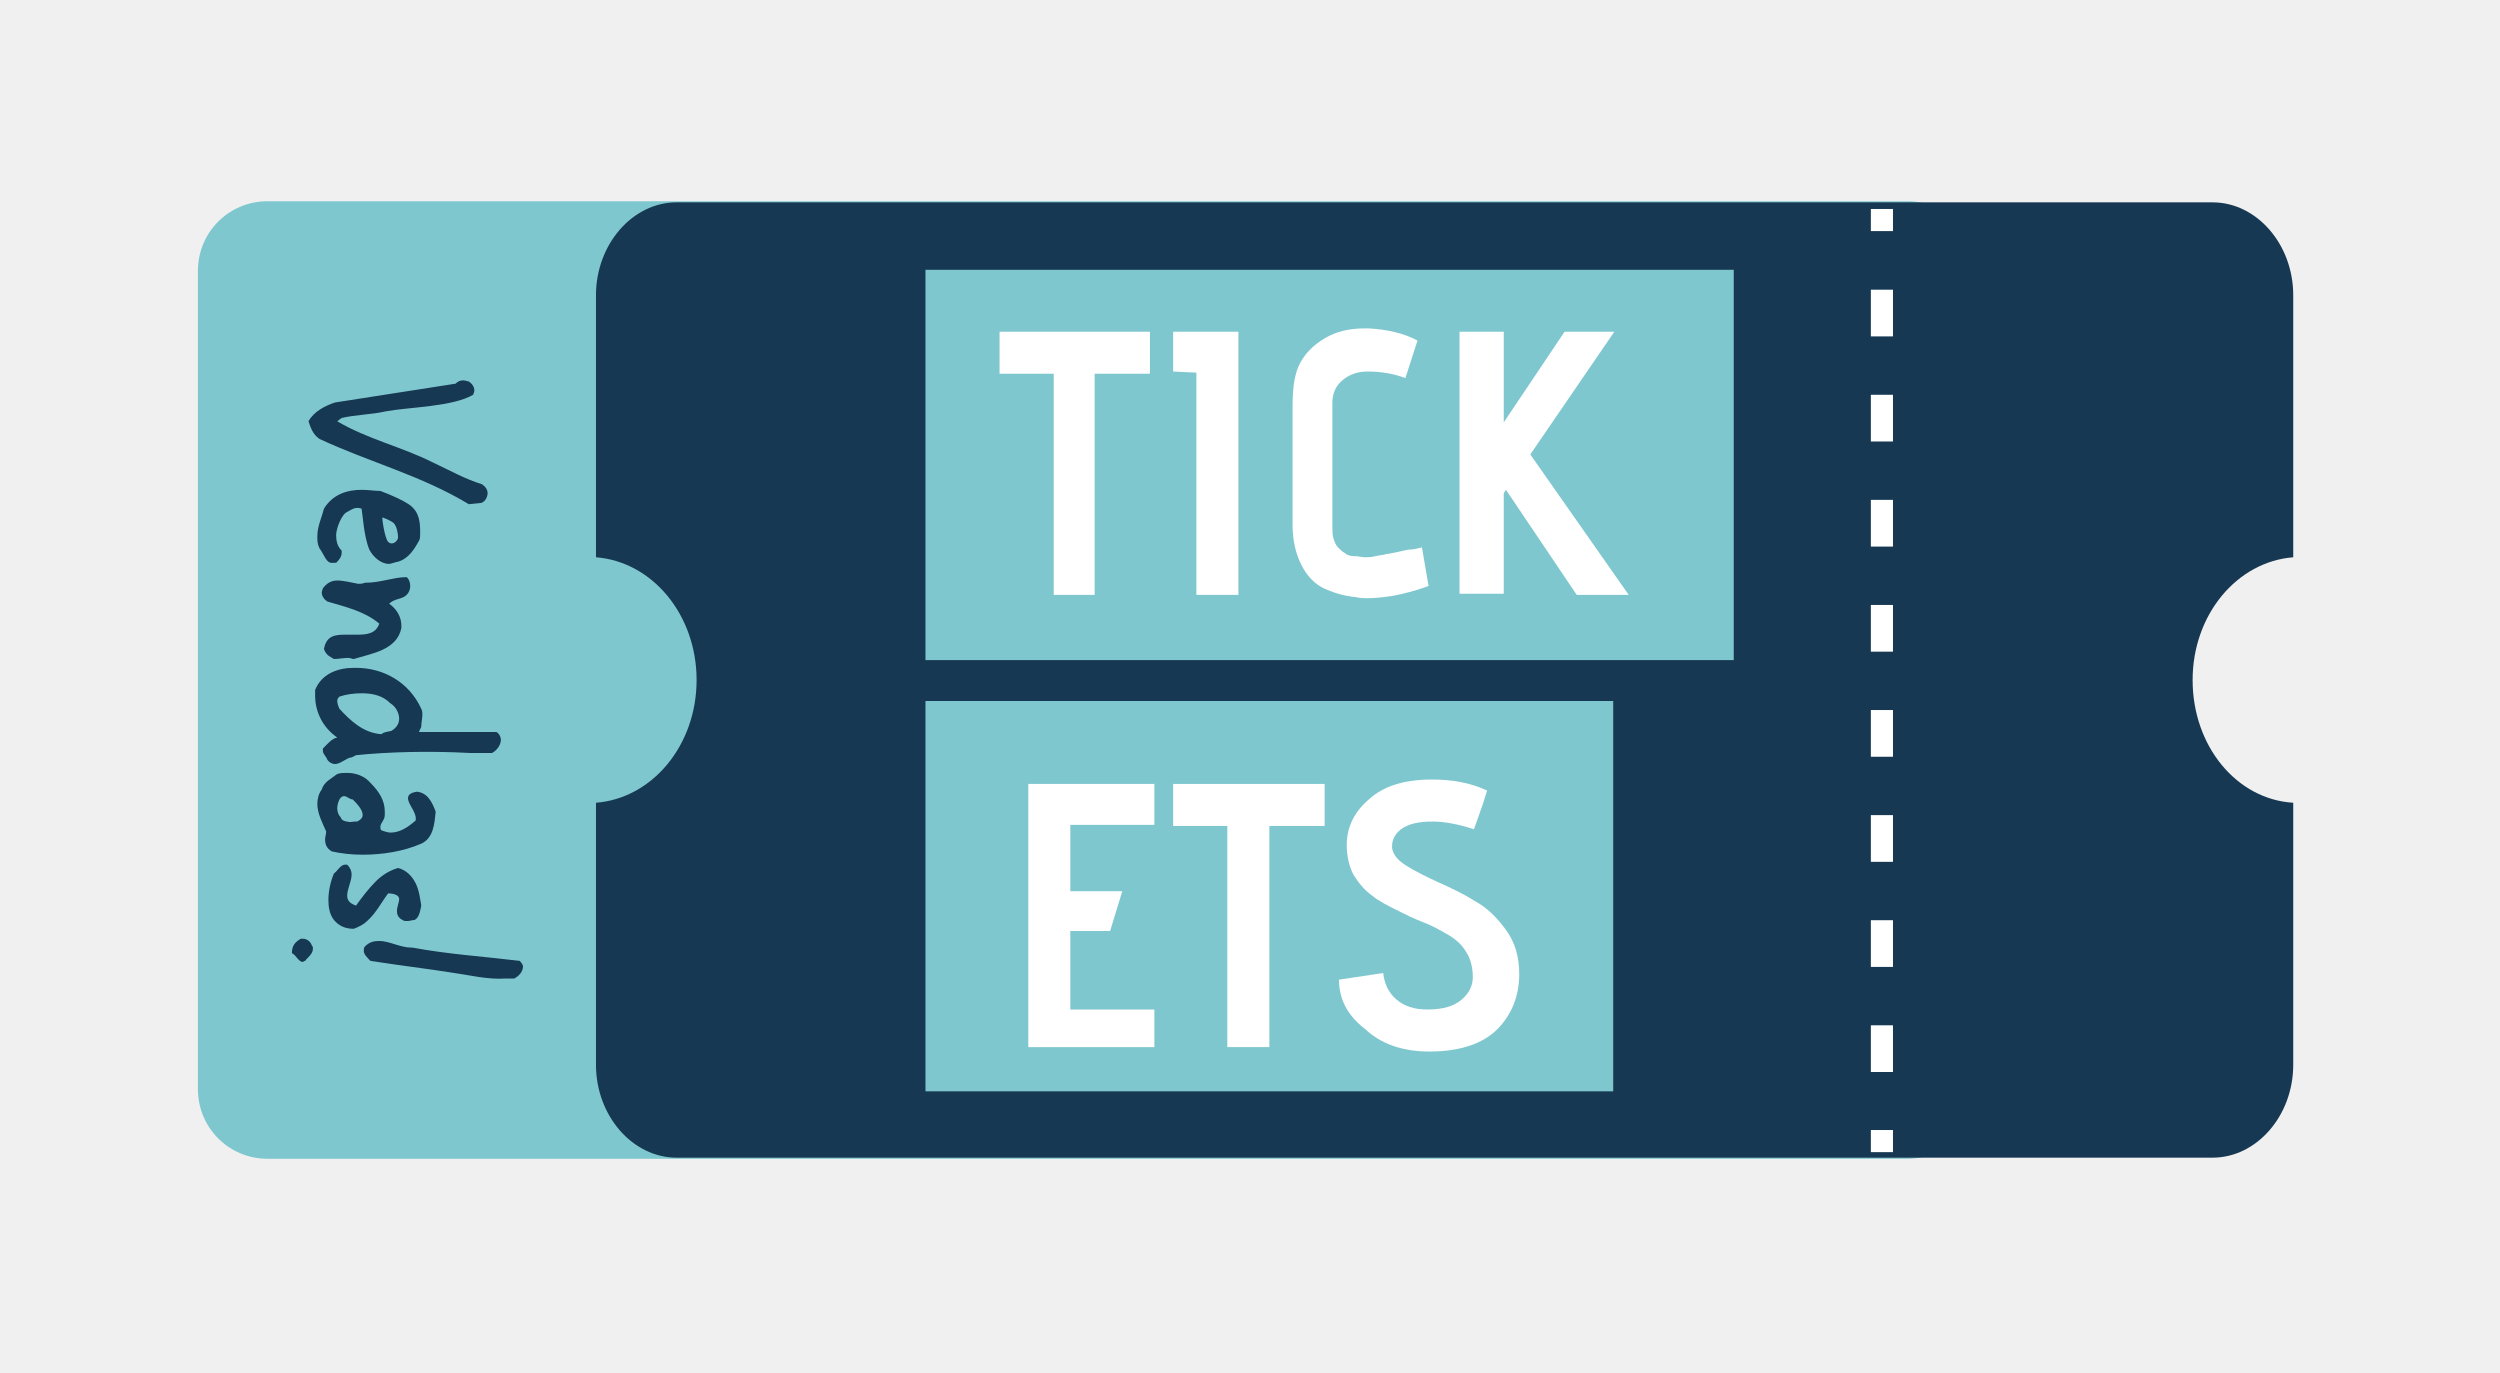
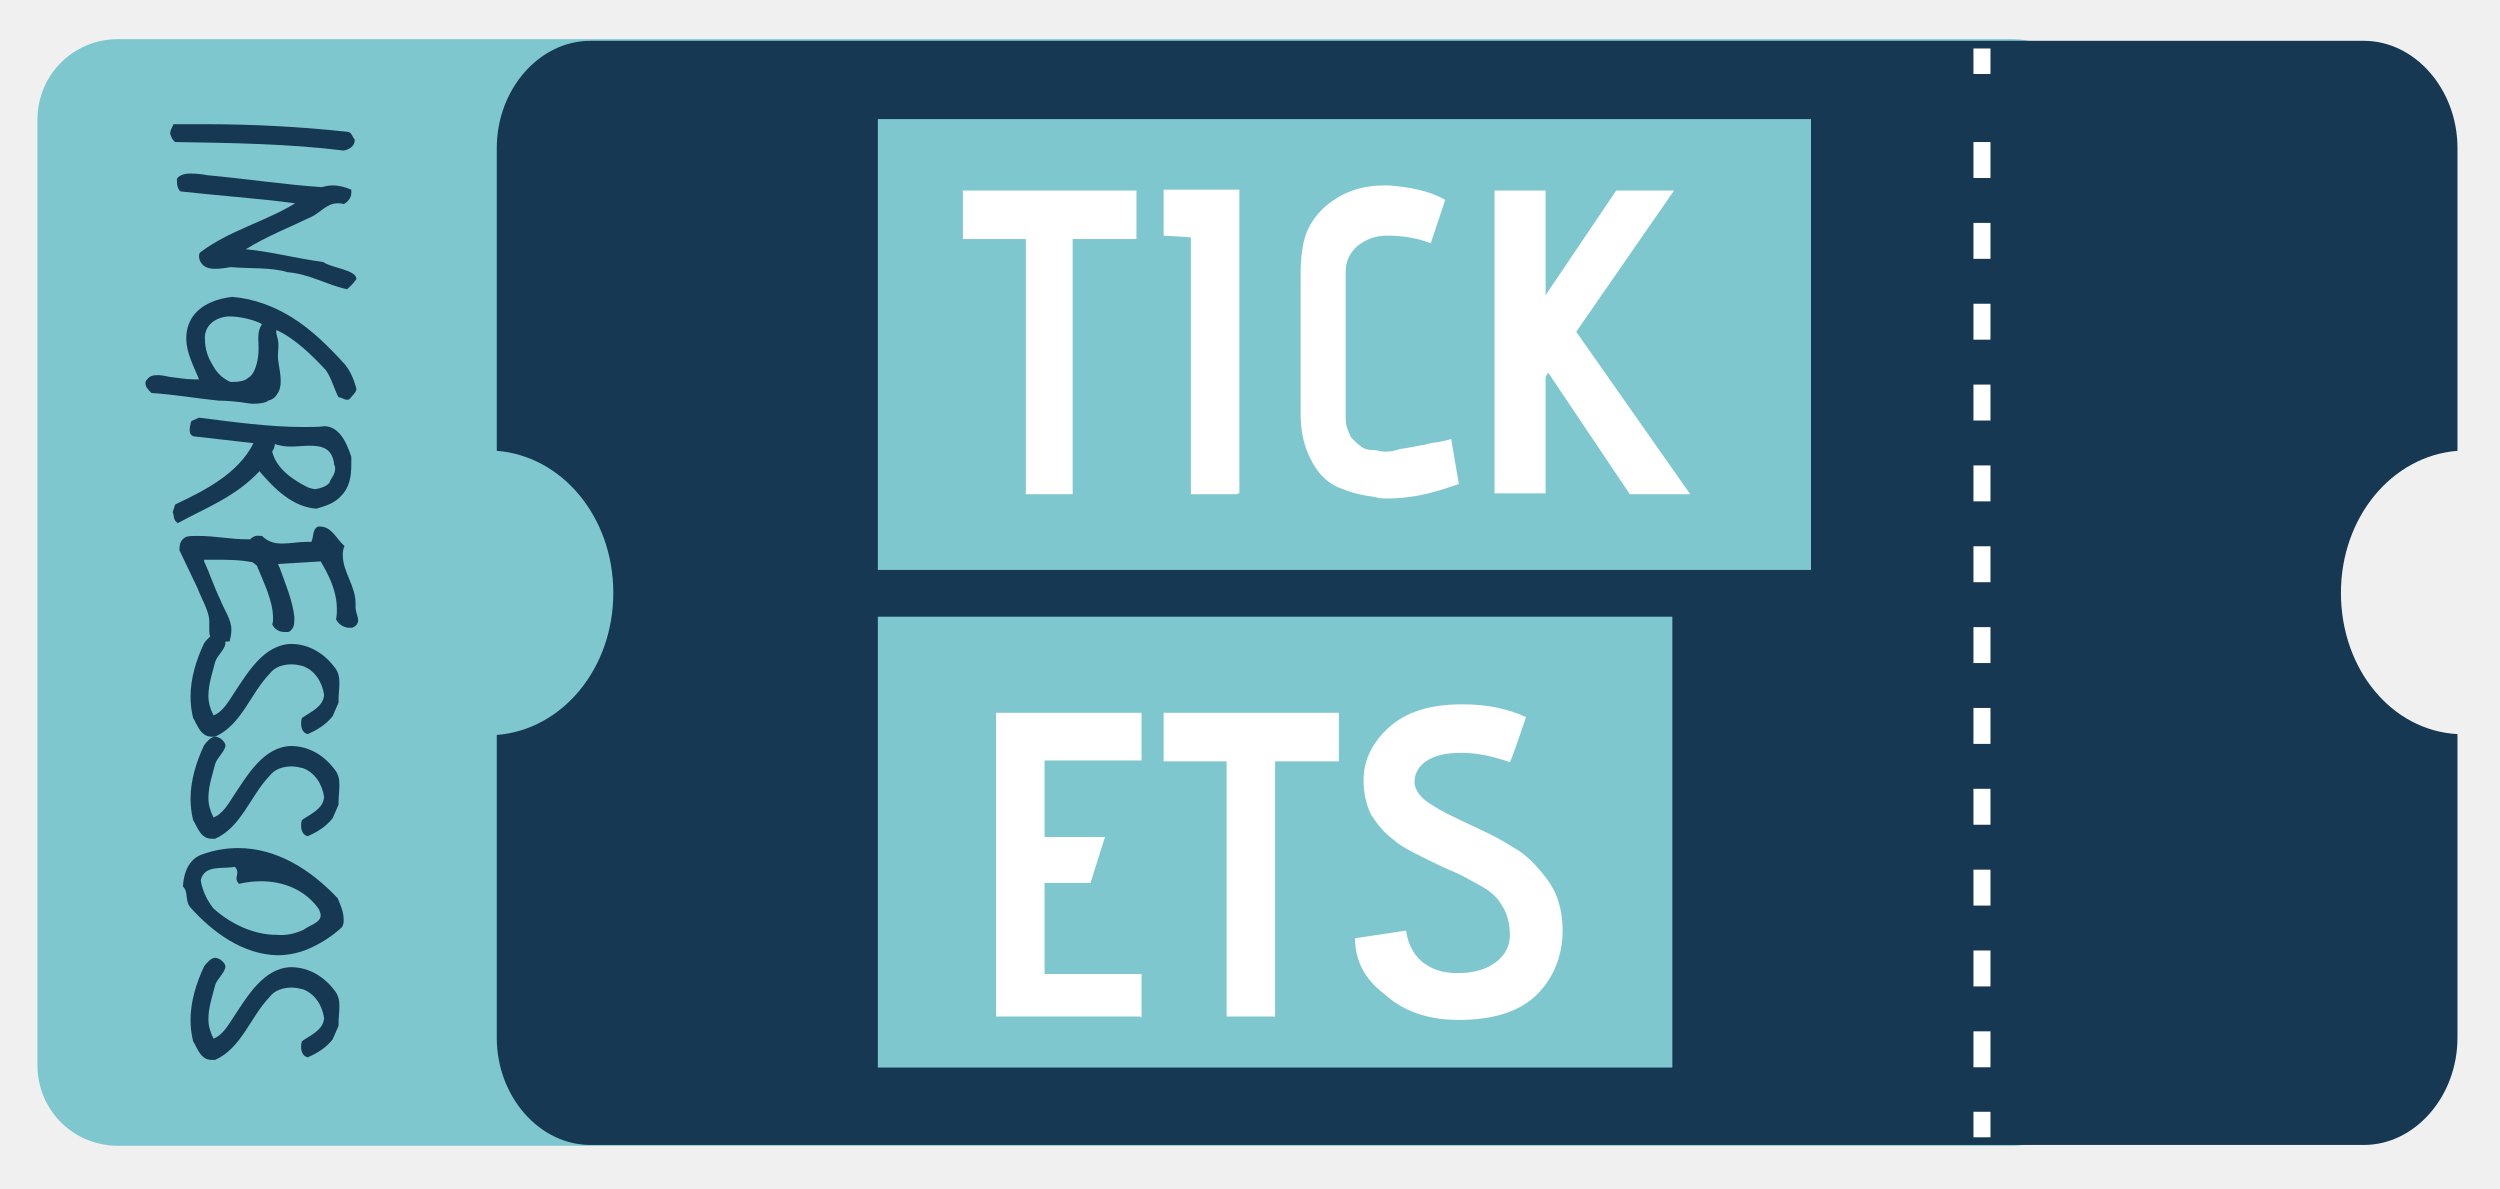
- <svg xmlns="http://www.w3.org/2000/svg" version="1.1" id="Layer_1" x="0px" y="0px" viewBox="0 0 226.1 124.1" style="enable-background:new 0 0 226.1 124.1;" xml:space="preserve">
+ <svg xmlns="http://www.w3.org/2000/svg" version="1.1" id="Layer_1" x="0px" y="0px" viewBox="0 0 293.9 139.7" style="enable-background:new 0 0 293.9 139.7;" xml:space="preserve">
  <style type="text/css">
	.st0{fill:#7FC7CF;}
	.st1{fill:#163853;}
	.st2{fill:#FFFFFF;}
	.st3{fill:none;stroke:#FFFFFF;stroke-width:2;stroke-miterlimit:10;}
	.st4{fill:none;stroke:#FFFFFF;stroke-width:2;stroke-miterlimit:10;stroke-dasharray:4.224,5.28;}
</style>
  <g>
-     <path class="st0" d="M172.5,104.8H24.2c-3.5,0-6.3-2.8-6.3-6.3v-74c0-3.5,2.8-6.3,6.3-6.3h148.3c3.5,0,6.3,2.8,6.3,6.3v74   C178.8,102,175.9,104.8,172.5,104.8z" />
-     <path class="st1" d="M198.3,61.5c0-5.9,4-10.7,9.1-11.1V26.7c0-4.6-3.3-8.4-7.3-8.4H61.2c-4,0-7.3,3.8-7.3,8.4v23.7   c5.1,0.4,9.1,5.2,9.1,11.1s-4,10.7-9.1,11.1v23.7c0,4.6,3.3,8.4,7.3,8.4h138.9c4,0,7.3-3.8,7.3-8.4V72.6   C202.3,72.3,198.3,67.5,198.3,61.5z" />
    <g>
-       <rect x="83.7" y="24.4" class="st0" width="73.1" height="35.3" />
-       <rect x="83.7" y="63.4" class="st0" width="62.2" height="35.3" />
+       <path class="st0" d="M236.5,134.7H13.9c-5.3,0-9.5-4.2-9.5-9.5V14.1c0-5.3,4.2-9.5,9.5-9.5h222.6c5.3,0,9.5,4.2,9.5,9.5v111.1    C246,130.4,241.6,134.7,236.5,134.7z" />
+       <path class="st1" d="M275.2,69.7c0-8.9,6-16.1,13.7-16.7V17.4c0-6.9-5-12.6-11-12.6H69.4c-6,0-11,5.7-11,12.6V53    c7.7,0.6,13.7,7.8,13.7,16.7s-6,16.1-13.7,16.7v35.6c0,6.9,5,12.6,11,12.6h208.5c6,0,11-5.7,11-12.6V86.3    C281.2,85.9,275.2,78.7,275.2,69.7z" />
      <g>
-         <path class="st2" d="M99,53.8h-3.7v-20h-4.9V30H104v3.8h-5V53.8z" />
-         <path class="st2" d="M111.9,53.8h-3.7V33.7l-2.1-0.1V30h5.9V53.8z" />
-         <path class="st2" d="M128.6,49.5l0.6,3.5c-1.1,0.4-2.2,0.7-3.3,0.9c-0.7,0.1-1.5,0.2-2.2,0.2c-0.4,0-0.7,0-1.1-0.1     c-1.1-0.1-2-0.4-2.9-0.8c-0.8-0.4-1.5-1.1-2-2.1c-0.5-1-0.8-2.2-0.8-3.6V36.7c0-1.7,0.2-3,0.7-3.9c0.5-0.9,1.2-1.6,2.2-2.2     c1-0.6,2.2-0.9,3.6-0.9c0.1,0,0.3,0,0.4,0c1.6,0.1,3.1,0.4,4.4,1.1l-1.1,3.4c-1-0.4-2.2-0.6-3.4-0.6c-1,0-1.7,0.3-2.3,0.8     s-0.9,1.2-0.9,2v11.2c0,0.4,0,0.8,0.1,1.1c0.1,0.3,0.2,0.6,0.4,0.8c0.2,0.2,0.4,0.4,0.6,0.5c0.2,0.2,0.5,0.3,0.9,0.3     s0.7,0.1,0.9,0.1c0.3,0,0.6,0,1-0.1c0.4-0.1,0.8-0.1,1-0.2c0.2,0,0.6-0.1,1.1-0.2c0.5-0.1,0.8-0.2,1-0.2     C127.9,49.7,128.2,49.6,128.6,49.5z" />
-         <path class="st2" d="M147.3,53.8h-4.7l-6.4-9.5l-0.2,0.3v9.1h-4V30h4v8.2l5.5-8.2h4.5l-7.6,11.1L147.3,53.8z" />
-         <path class="st2" d="M104.3,94.7H93V70.9h11.4v3.7h-7.6v6h4.7l-1.1,3.6h-3.6v7.1h7.6V94.7z" />
-         <path class="st2" d="M114.8,94.7H111v-20h-4.9v-3.8h13.7v3.8h-5V94.7z" />
-         <path class="st2" d="M121.1,88.6l4-0.6c0.1,1,0.5,1.8,1.2,2.4c0.7,0.6,1.6,0.9,2.8,0.9c1.4,0,2.4-0.3,3.1-0.9c0.7-0.6,1-1.3,1-2     c0-0.9-0.2-1.7-0.6-2.3c-0.4-0.7-1-1.2-1.7-1.6c-0.7-0.4-1.4-0.8-2.2-1.1c-0.8-0.3-1.6-0.7-2.4-1.1c-0.8-0.4-1.6-0.8-2.2-1.3     c-0.7-0.5-1.2-1.1-1.7-1.9c-0.4-0.8-0.6-1.7-0.6-2.7c0-1.6,0.7-3,2-4.1c1.3-1.2,3.2-1.8,5.7-1.8c1.9,0,3.5,0.3,5,1l-0.2,0.6     c-0.1,0.4-0.3,0.9-0.5,1.5c-0.2,0.6-0.4,1.1-0.5,1.4c-1.5-0.5-2.8-0.7-3.7-0.7c-1.3,0-2.2,0.2-2.9,0.7c-0.5,0.4-0.8,0.9-0.8,1.5     c0,0.1,0,0.1,0,0.2c0.1,0.6,0.5,1.1,1.3,1.6c0.8,0.5,1.8,1,2.9,1.5c1.1,0.5,2.2,1,3.3,1.7c1.1,0.6,2,1.5,2.8,2.6     c0.8,1.1,1.2,2.4,1.2,4c0,2-0.7,3.7-2,5c-1.3,1.3-3.4,2-6.1,2c-2.5,0-4.4-0.7-5.8-2C121.8,91.8,121.1,90.3,121.1,88.6z" />
+         <rect x="103.2" y="14" class="st0" width="109.7" height="53" />
+         <rect x="103.2" y="72.5" class="st0" width="93.4" height="53" />
+         <g>
+           <path class="st2" d="M126.2,58.1h-5.6v-30h-7.4v-5.7h20.4v5.7h-7.5V58.1z" />
+           <path class="st2" d="M145.5,58.1H140V27.9l-3.2-0.2v-5.4h8.9v35.7H145.5z" />
+           <path class="st2" d="M170.6,51.6l0.9,5.3c-1.7,0.6-3.3,1.1-5,1.4c-1.1,0.2-2.3,0.3-3.3,0.3c-0.6,0-1.1,0-1.7-0.2      c-1.7-0.2-3-0.6-4.4-1.2c-1.2-0.6-2.3-1.7-3-3.2c-0.8-1.5-1.2-3.3-1.2-5.4V32.4c0-2.6,0.3-4.5,1.1-5.9c0.8-1.4,1.8-2.4,3.3-3.3      c1.5-0.9,3.3-1.4,5.4-1.4c0.2,0,0.5,0,0.6,0c2.4,0.2,4.7,0.6,6.6,1.7l-1.7,5.1c-1.5-0.6-3.3-0.9-5.1-0.9c-1.5,0-2.6,0.5-3.5,1.2      c-0.9,0.8-1.4,1.8-1.4,3v16.8c0,0.6,0,1.2,0.2,1.7c0.2,0.5,0.3,0.9,0.6,1.2c0.3,0.3,0.6,0.6,0.9,0.8c0.3,0.3,0.8,0.5,1.4,0.5      s1.1,0.2,1.4,0.2c0.5,0,0.9,0,1.5-0.2s1.2-0.2,1.5-0.3c0.3,0,0.9-0.2,1.7-0.3c0.8-0.2,1.2-0.3,1.5-0.3      C169.5,51.9,170,51.8,170.6,51.6z" />
+           <path class="st2" d="M198.7,58.1h-7.1L182,43.8l-0.3,0.5v13.7h-6V22.4h6v12.3l8.3-12.3h6.8L185.3,39L198.7,58.1z" />
+           <path class="st2" d="M134.1,119.5h-17V83.8h17.1v5.6h-11.4v9h7.1l-1.7,5.4h-5.4v10.7h11.4v5.1H134.1z" />
+           <path class="st2" d="M149.9,119.5h-5.7v-30h-7.4v-5.7h20.6v5.7h-7.5C149.9,89.5,149.9,119.5,149.9,119.5z" />
+           <path class="st2" d="M159.3,110.3l6-0.9c0.2,1.5,0.8,2.7,1.8,3.6c1.1,0.9,2.4,1.4,4.2,1.4c2.1,0,3.6-0.5,4.7-1.4      c1.1-0.9,1.5-2,1.5-3c0-1.4-0.3-2.6-0.9-3.5c-0.6-1.1-1.5-1.8-2.6-2.4c-1.1-0.6-2.1-1.2-3.3-1.7c-1.2-0.5-2.4-1.1-3.6-1.7      s-2.4-1.2-3.3-2c-1.1-0.8-1.8-1.7-2.6-2.9c-0.6-1.2-0.9-2.6-0.9-4.1c0-2.4,1.1-4.5,3-6.2c2-1.8,4.8-2.7,8.6-2.7      c2.9,0,5.3,0.5,7.5,1.5l-0.3,0.9c-0.2,0.6-0.5,1.4-0.8,2.3c-0.3,0.9-0.6,1.7-0.8,2.1c-2.3-0.8-4.2-1.1-5.6-1.1      c-2,0-3.3,0.3-4.4,1.1c-0.8,0.6-1.2,1.4-1.2,2.3c0,0.2,0,0.2,0,0.3c0.2,0.9,0.8,1.7,2,2.4c1.2,0.8,2.7,1.5,4.4,2.3      s3.3,1.5,5,2.6c1.7,0.9,3,2.3,4.2,3.9s1.8,3.6,1.8,6c0,3-1.1,5.6-3,7.5c-2,2-5.1,3-9.2,3c-3.8,0-6.6-1.1-8.7-3      C160.4,115.1,159.3,112.9,159.3,110.3z" />
+         </g>
+       </g>
+       <g>
+         <g>
+           <line class="st3" x1="233" y1="5.7" x2="233" y2="8.7" />
+           <line class="st4" x1="233" y1="16.7" x2="233" y2="126.7" />
+           <line class="st3" x1="233" y1="130.7" x2="233" y2="133.7" />
+         </g>
      </g>
    </g>
    <g>
-       <g>
-         <line class="st3" x1="170.2" y1="18.9" x2="170.2" y2="20.9" />
-         <line class="st4" x1="170.2" y1="26.2" x2="170.2" y2="99.5" />
-         <line class="st3" x1="170.2" y1="102.2" x2="170.2" y2="104.2" />
-       </g>
-     </g>
-     <g>
-       <path class="st1" d="M42.4,45.6c-4.3-2.6-9-3.8-13.5-5.9c-0.6-0.4-0.8-1-1-1.6c0.5-0.9,1.5-1.4,2.4-1.7l10.9-1.7    c0.2-0.2,0.4-0.3,0.7-0.3c0.2,0,0.4,0.1,0.5,0.1c0.3,0.2,0.5,0.5,0.5,0.8c0,0.2-0.1,0.3-0.1,0.4c-1.9,1.1-5.7,1.1-7.9,1.5    c-1.3,0.3-2.7,0.3-4,0.6l-0.4,0.3c2.7,1.6,5.8,2.3,8.6,3.7c1.5,0.7,2.9,1.5,4.5,2c0.3,0.2,0.5,0.5,0.5,0.8c0,0.4-0.3,0.9-0.7,0.9    L42.4,45.6z" />
-       <path class="st1" d="M28.9,49.6c-0.2-0.4-0.2-0.7-0.2-1.1c0-0.9,0.4-1.7,0.6-2.5c0.8-1.3,2.1-1.7,3.4-1.7c0.6,0,1.2,0.1,1.7,0.1    c0.8,0.3,2,0.8,2.7,1.3c0.9,0.7,0.9,1.7,0.9,2.6c0,0.2,0,0.4-0.1,0.6c-0.4,0.7-0.9,1.6-1.9,1.9c-0.1,0-0.7,0.2-0.8,0.2    c-0.8,0-1.5-0.7-1.8-1.3c-0.5-1.2-0.6-3.2-0.7-3.7c-0.6-0.2-0.9,0.1-1.3,0.3c-0.5,0.2-1,1.5-1,2.1c0,0.5,0.1,1,0.5,1.4    c0,0.1,0,0.2,0,0.2c0,0.4-0.3,0.7-0.5,0.9c-0.1,0-0.2,0-0.3,0C29.5,51,29.3,50.1,28.9,49.6z M35.1,49c0.4,0.4,0.9-0.1,0.9-0.4    c0-0.3-0.1-1-0.4-1.3c-0.4-0.3-1-0.5-1-0.5C34.5,46.7,34.8,48.7,35.1,49z" />
-       <path class="st1" d="M29.3,58.7c0.2-1.2,1-1.3,1.9-1.3c0.4,0,0.7,0,1.1,0c0.9,0,1.7-0.1,2-1c-1.3-1.1-3-1.5-4.7-2    c-0.3-0.2-0.5-0.5-0.5-0.8c0-0.2,0.1-0.3,0.1-0.4c0.4-0.5,0.8-0.7,1.3-0.7c0.6,0,1.3,0.2,1.9,0.3c0.2,0,0.4,0,0.6-0.1h0.1    c1.3,0,2.5-0.5,3.6-0.5c0,0,0.1,0,0.1,0c0.2,0.2,0.3,0.5,0.3,0.8c0,0.4-0.2,0.8-0.6,1c-0.4,0.2-0.9,0.2-1.3,0.6    c0.7,0.5,1.1,1.2,1.1,2v0.2c-0.4,2-2.7,2.3-4.3,2.8l0,0c-0.2,0-0.3-0.1-0.5-0.1c-0.4,0-0.9,0.1-1.3,0.1    C29.9,59.4,29.5,59.3,29.3,58.7z" />
-       <path class="st1" d="M30.3,69.1c-0.2,0-0.5-0.1-0.7-0.4c-0.1-0.3-0.4-0.5-0.4-0.8c0-0.1,0-0.1,0-0.2c0.4-0.4,0.8-0.9,1.3-1    c-1.3-0.9-2-2.3-2-3.8c0-0.2,0-0.4,0-0.5c0.6-1.5,2.1-2,3.5-2h0.2c2.5,0,4.8,1.3,5.9,3.7c0.1,0.2,0.1,0.4,0.1,0.5    c0,0.4-0.1,0.7-0.1,1.1c0,0.1-0.2,0.4-0.2,0.5l7,0c0.3,0.2,0.4,0.5,0.4,0.7c0,0.5-0.4,1-0.8,1.2c-0.7,0-1.3,0-2,0    c-3.7-0.2-7.4-0.1-10.3,0.2c0,0-0.4,0.2-0.4,0.2C31.4,68.5,30.8,69.1,30.3,69.1z M35.4,66.1c0.5-0.3,0.7-0.7,0.7-1.1    c0-0.5-0.3-1.1-0.8-1.4c-0.7-0.7-1.6-0.9-2.6-0.9c-0.7,0-1.4,0.1-2,0.3c-0.1,0.1-0.2,0.2-0.2,0.4c0,0.2,0.1,0.5,0.2,0.7    c1,1.1,2.2,2.2,3.8,2.3C34.7,66.2,35,66.2,35.4,66.1z" />
-       <path class="st1" d="M32.8,77.3c-1,0-1.9-0.1-2.8-0.3c-0.5-0.3-0.6-0.7-0.6-1.1c0-0.2,0.1-0.5,0.1-0.7c-0.3-0.7-0.8-1.6-0.8-2.5    c0-0.4,0.1-0.9,0.4-1.3c0.2-0.7,0.9-1,1.4-1.4c0.3-0.1,0.6-0.1,0.9-0.1c0.8,0,1.6,0.3,2.1,0.9c0.8,0.8,1.3,1.6,1.3,2.6v0.2    c0,0,0,0.1,0,0.1c0,0.5-0.4,0.7-0.4,1.1c0,0.1,0,0.2,0.1,0.3c0.3,0.1,0.6,0.2,0.8,0.2c0.9,0,1.6-0.5,2.3-1.1c0-0.1,0-0.1,0-0.2    c0-0.6-0.7-1.3-0.7-1.8c0-0.3,0.2-0.5,0.8-0.6c1,0.1,1.4,1,1.7,1.8c-0.1,1.1-0.2,2.4-1.3,2.9C36.5,77,34.6,77.3,32.8,77.3    L32.8,77.3z M32.1,74.3h0.2c0.4-0.2,0.5-0.4,0.5-0.6c0-0.5-0.6-1.1-0.9-1.4c-0.3,0-0.5-0.3-0.8-0.3c-0.1,0-0.3,0.1-0.4,0.3    c-0.1,0.2-0.2,0.5-0.2,0.8s0.1,0.6,0.3,0.8c0.1,0.3,0.4,0.4,0.6,0.4C31.7,74.4,31.9,74.3,32.1,74.3z" />
-       <path class="st1" d="M30.2,83.2c-0.4-0.5-0.5-1.2-0.5-1.8c0-0.8,0.2-1.7,0.5-2.4c0.3-0.2,0.6-0.8,1-0.8c0.1,0,0.1,0,0.2,0    c0.3,0.3,0.4,0.6,0.4,0.9c0,0.6-0.4,1.3-0.4,1.9c0,0.4,0.2,0.7,0.8,0.9c0.5-0.7,1.1-1.5,1.8-2.2c0.6-0.6,1.3-1,2-1.2    c0.8,0.2,1.3,0.8,1.6,1.4c0.3,0.6,0.4,1.4,0.5,2c-0.1,0.5-0.2,1.1-0.6,1.3c-0.2,0-0.4,0.1-0.7,0.1c-0.1,0-0.3,0-0.4-0.1    c-0.4-0.2-0.5-0.5-0.5-0.8c0-0.4,0.2-0.8,0.2-1.1c0-0.3-0.4-0.5-1-0.5c-0.6,0.8-1.1,1.8-1.9,2.5c-0.3,0.3-0.7,0.5-1.2,0.7l0,0v0    C31.3,84,30.7,83.8,30.2,83.2z" />
-       <path class="st1" d="M26.4,86.2L26.4,86.2c0-0.7,0.3-1,0.8-1.3c0.1,0,0.2,0,0.2,0c0.4,0,0.7,0.3,0.8,0.6c0.1,0.1,0.1,0.2,0.1,0.3    c0,0.5-0.5,0.8-0.7,1.1c-0.1,0-0.2,0.1-0.2,0.1C27,87,26.8,86.4,26.4,86.2z M41.1,88c-2.5-0.4-5.1-0.7-7.6-1.1    c-0.3-0.3-0.6-0.6-0.6-0.9c0-0.1,0-0.3,0.1-0.4c0.4-0.4,0.8-0.5,1.3-0.5c0.9,0,1.9,0.6,2.9,0.6h0.1c3.2,0.6,6.4,0.8,9.7,1.2    c0.2,0.2,0.3,0.4,0.3,0.5c0,0.5-0.4,0.9-0.8,1.1c-0.3,0-0.5,0-0.8,0h0C44.1,88.6,42.5,88.2,41.1,88z" />
+       <path class="st1" d="M40.4,17.7c-6.4-0.8-13.3-0.9-19.8-1c-0.4-0.3-0.5-0.7-0.6-1c0-0.3,0.2-0.7,0.4-1.1c1.2,0,2.5,0,3.7,0    c5.6,0,11.3,0.3,16.8,0.9c0.5,0.1,0.5,0.6,0.8,0.9v0.1C41.7,17.2,41,17.6,40.4,17.7z" />
+       <path class="st1" d="M40.8,34c-2.4-0.5-4.4-1.8-7-2c-1.9-0.6-4.5-0.4-6.7-0.6c-0.5,0.1-1.2,0.2-1.8,0.2c-0.6,0-1.1-0.1-1.5-0.5    c-0.2-0.2-0.4-0.6-0.4-0.9c0-0.2,0-0.3,0.1-0.5c3.4-2.6,7.6-3.6,11.2-5.8c-4.5-0.6-9.1-0.9-13.5-1.4c-0.3-0.3-0.4-0.7-0.4-1.2    v-0.3c0.4-0.5,1-0.6,1.6-0.6c0.7,0,1.5,0.1,2,0.2c4.4,0.4,9,1.1,13.4,1.4c0.4-0.1,0.8-0.2,1.3-0.2c0.8,0,1.5,0.2,2.2,0.5    c0,0.1,0,0.2,0,0.4c0,0.6-0.5,1.1-0.9,1.3c-0.2-0.1-0.5-0.1-0.7-0.1c-1.2,0-2,1-2.9,1.5c-2.7,1.3-5.5,2.4-7.9,3.9    c3.1,0.3,6,1.1,9.1,1.5c0.9,0.7,3.9,0.9,3.9,2C41.7,33.1,41.4,33.5,40.8,34L40.8,34z" />
+       <path class="st1" d="M29.1,47.4c-1.1-0.2-2.6-0.3-3.4-0.3c-2.9-0.3-5-0.7-7.9-0.9c-0.3-0.3-0.7-0.7-0.7-1.1c0-0.2,0-0.3,0.2-0.5    c0.3-0.4,0.7-0.5,1.2-0.5s1,0.1,1.4,0.2c0.9,0.1,2,0.3,2.9,0.3h0.6c-0.6-1.5-1.5-3.1-1.5-4.8c0-0.9,0.2-1.7,0.7-2.5    c1.1-1.6,3-2.2,4.7-2.4c2.5,0.2,4.9,1.1,7,2.4c2.4,1.5,4.4,3.5,6.3,5.6c0.9,1.1,1.3,2.8,1.3,2.8c0,0.4-0.4,0.7-0.7,1.1    c-0.1,0.1-0.2,0.2-0.4,0.2c-0.3,0-0.7-0.3-1-0.3c-0.5-0.9-0.8-2.2-1.5-3.2c-1.6-1.7-3.6-3.7-5.8-4.7c-0.1,0.4,0.1,0.7,0.2,1.3    c0.1,0.8-0.1,1.6,0,2.2c0.1,0.9,0.3,1.6,0.3,2.5c0,0.6-0.1,1.1-0.4,1.5c-0.2,0.4-0.6,0.7-1.1,0.8C31.5,47.3,30.1,47.6,29.1,47.4z     M29.2,44.4c0.8-0.4,1.2-2.1,1.2-3.4c0-1.1-0.2-2,0.4-2.9c-0.9-0.5-2.6-0.9-3.8-0.9c-1.5,0-3.1,1-2.9,2.8c0,0.8,0.2,1.5,0.5,2.2    c0.5,0.9,0.7,1.4,1.5,2.1c0.7,0.5,0.9,0.6,1.1,0.6C27.7,44.9,28.7,44.9,29.2,44.4z" />
+       <path class="st1" d="M20.3,60.2l0.3-0.9c3.4-1.6,7.4-3.6,9.2-7.2l-7-0.8c-0.4-0.1-0.5-0.4-0.5-0.7c0-0.4,0.1-0.8,0.2-1.1l0.9-0.4    c4,0.5,8.2,1.1,12.3,1.1c0.8,0,1.7,0,2.5-0.1c1.8,0.1,2.6,2.1,3.1,3.6v0.9c0,1.4-0.2,2.7-1.2,3.7c-0.8,0.9-1.9,1.2-2.9,1.5    c-2.8-0.2-4.9-2.3-6.7-4.4c-2.8,3-6.3,4.3-9.6,6.1v0C20.3,61.1,20.5,60.6,20.3,60.2z M38.7,56.8c0.2-0.6,0.7-1,0.7-1.7    c0-0.1,0-0.3-0.1-0.4c-0.2-2-1.4-2.3-2.9-2.3c-0.7,0-1.5,0.1-2.2,0.1c-0.7,0-1.3-0.1-1.9-0.3v0.1c0,0.3-0.2,0.6-0.3,0.8    c0.5,2,2.4,3.3,4.2,4.2h0c0.3,0.1,0.6,0.2,0.9,0.2C37.7,57.4,38.3,57.2,38.7,56.8z" />
+       <path class="st1" d="M25.9,75.5c-0.2,0-0.4,0-0.6-0.1c-0.7-0.3-0.7-0.9-0.7-1.5c0-0.3,0-0.6,0-0.9c0-1.1-0.9-2.6-1.4-3.9    c-0.5-1.1-1.6-3.3-2.1-4.4v-0.2c0-0.6,0.2-1.1,0.8-1.4c0.4-0.1,0.9-0.1,1.3-0.1c2.1,0,3.9,0.4,5.9,0.4h0.3    c0.3-0.3,0.7-0.5,1.1-0.4h0.3c0.7,0.7,1.5,0.9,2.3,0.9c1.1,0,1.9-0.2,3-0.2h0.5c0.3-0.6,0.1-1.5,0.8-1.8h0.2    c1.4,0,1.9,1.4,2.9,2.3c-0.2,0.4-0.2,0.8-0.2,1.1c0,1.9,1.5,3.6,1.5,5.6v0.5c0,0.5,0.3,1.1,0.3,1.5c0,0.4-0.2,0.7-0.7,0.9    c-0.1,0-0.2,0-0.3,0c-0.7,0-1.3-0.4-1.6-1c0.1-0.4,0.1-0.8,0.1-1.2c0-2.1-0.9-3.9-1.9-5.6l-5,0.3c0,0.2,0.2,0.4,0.2,0.5    c0.6,1.7,1.5,3.8,1.7,5.7v0.4c0,0.6-0.1,1.1-0.7,1.4c-0.1,0-0.2,0-0.4,0c-0.7,0-1.2-0.3-1.5-0.9c0.1-0.2,0.1-0.5,0.1-0.7    c0-2.1-1.1-4.2-1.9-6.2l-0.5-0.4c-1.6-0.3-2.9-0.3-4.6-0.3c-0.4,0-0.7,0-1.1,0c0,0.1,0,0.1,0,0.2c0.7,1.5,1.2,3.1,1.9,4.5    c0.4,1.1,1.3,2.3,1.3,3.5c0,0.5-0.1,1-0.2,1.4C26.6,75.4,26.2,75.5,25.9,75.5z" />
+       <path class="st1" d="M22.7,84.4c-0.2-0.8-0.3-1.7-0.3-2.5c0-2.2,0.7-4.4,1.6-6.3c0.3-0.4,0.8-1,1.3-1c0.2,0,0.4,0.1,0.6,0.2    c0.4,0.3,0.6,0.6,0.6,0.8c0,0.7-1,1.5-1.2,2.2c-0.3,1.2-0.8,2.6-0.8,4c0,0.8,0.2,1.5,0.6,2.3c1.1-0.4,1.8-1.7,2.4-2.6    c1.6-2.4,3.5-5.7,6.7-5.8c2,0,3.8,1,5.1,2.7c0.5,0.6,0.6,1.2,0.6,1.9s-0.1,1.3-0.1,2v0.3l-0.7,1.6c-0.8,1-1.8,1.6-2.9,2.1    c-0.6-0.1-0.8-0.7-0.8-1.2c0-0.2,0-0.4,0.1-0.7c1-0.7,2.5-1.3,2.6-2.7c-0.2-1.5-1.1-2.9-2.5-3.4c-0.4-0.1-0.9-0.2-1.3-0.2    c-1,0-2,0.3-2.6,1.1c-2.3,2.4-3.3,6-6.4,7.4c-0.1,0-0.2,0-0.3,0h0C23.6,86.7,23.2,85.2,22.7,84.4z" />
+       <path class="st1" d="M22.7,96.4c-0.2-0.8-0.3-1.7-0.3-2.5c0-2.2,0.7-4.4,1.6-6.3c0.3-0.4,0.8-1,1.3-1c0.2,0,0.4,0.1,0.6,0.2    c0.4,0.3,0.6,0.6,0.6,0.8c0,0.7-1,1.5-1.2,2.2c-0.3,1.2-0.8,2.6-0.8,4c0,0.8,0.2,1.5,0.6,2.3c1.1-0.4,1.8-1.7,2.4-2.6    c1.6-2.4,3.5-5.7,6.7-5.8c2,0,3.8,1,5.1,2.7c0.5,0.6,0.6,1.2,0.6,1.9s-0.1,1.3-0.1,2v0.3l-0.7,1.6c-0.8,1-1.8,1.6-2.9,2.1    c-0.6-0.1-0.8-0.7-0.8-1.2c0-0.2,0-0.4,0.1-0.7c1-0.7,2.5-1.3,2.6-2.7c-0.2-1.5-1.1-2.9-2.5-3.4c-0.4-0.1-0.9-0.2-1.3-0.2    c-1,0-2,0.3-2.6,1.1c-2.3,2.4-3.3,6-6.4,7.4c-0.1,0-0.2,0-0.3,0h0C23.6,98.7,23.2,97.2,22.7,96.4z" />
+       <path class="st1" d="M22.4,106.7c-0.7-0.8-0.2-1.8-0.9-2.5c0.1-1.6,0.7-3.3,2.4-3.8c1.4-0.5,2.8-0.7,4.1-0.7    c4.5,0,8.5,2.5,11.7,5.9c0.3,0.7,0.7,1.6,0.7,2.5c0,0.3,0,0.6-0.2,0.9c-1.3,1.2-2.8,2.1-4.3,2.7c-1.1,0.4-2.2,0.6-3.3,0.6h0    C28.6,112.2,25.1,109.7,22.4,106.7z M35.7,109.3c0.6-0.5,2-0.8,2-1.7c0-0.2-0.1-0.4-0.2-0.7c-1.6-2.3-4.2-3.3-6.8-3.3    c-0.9,0-1.7,0.1-2.6,0.3c-0.2-0.2-0.3-0.4-0.3-0.6c0-0.2,0.1-0.5,0.1-0.8c0-0.2-0.1-0.4-0.3-0.6c-1.4,0.3-3.6-0.3-4,1.6    c0.2,1.2,0.7,2.3,1.5,3.3c2,1.8,4.7,3.1,7.4,3.1C33.6,110,34.6,109.8,35.7,109.3z" />
+       <path class="st1" d="M22.7,122.4c-0.2-0.8-0.3-1.7-0.3-2.5c0-2.2,0.7-4.4,1.6-6.3c0.3-0.4,0.8-1,1.3-1c0.2,0,0.4,0.1,0.6,0.2    c0.4,0.3,0.6,0.6,0.6,0.8c0,0.7-1,1.5-1.2,2.2c-0.3,1.2-0.8,2.6-0.8,4c0,0.8,0.2,1.5,0.6,2.3c1.1-0.4,1.8-1.7,2.4-2.6    c1.6-2.4,3.5-5.7,6.7-5.8c2,0,3.8,1,5.1,2.7c0.5,0.6,0.6,1.2,0.6,1.9s-0.1,1.3-0.1,2v0.3l-0.7,1.6c-0.8,1-1.8,1.6-2.9,2.1    c-0.6-0.1-0.8-0.7-0.8-1.2c0-0.2,0-0.4,0.1-0.7c1-0.7,2.5-1.3,2.6-2.7c-0.2-1.5-1.1-2.9-2.5-3.4c-0.4-0.1-0.9-0.2-1.3-0.2    c-1,0-2,0.3-2.6,1.1c-2.3,2.4-3.3,6-6.4,7.4c-0.1,0-0.2,0-0.3,0h0C23.6,124.7,23.2,123.2,22.7,122.4z" />
    </g>
  </g>
</svg>
